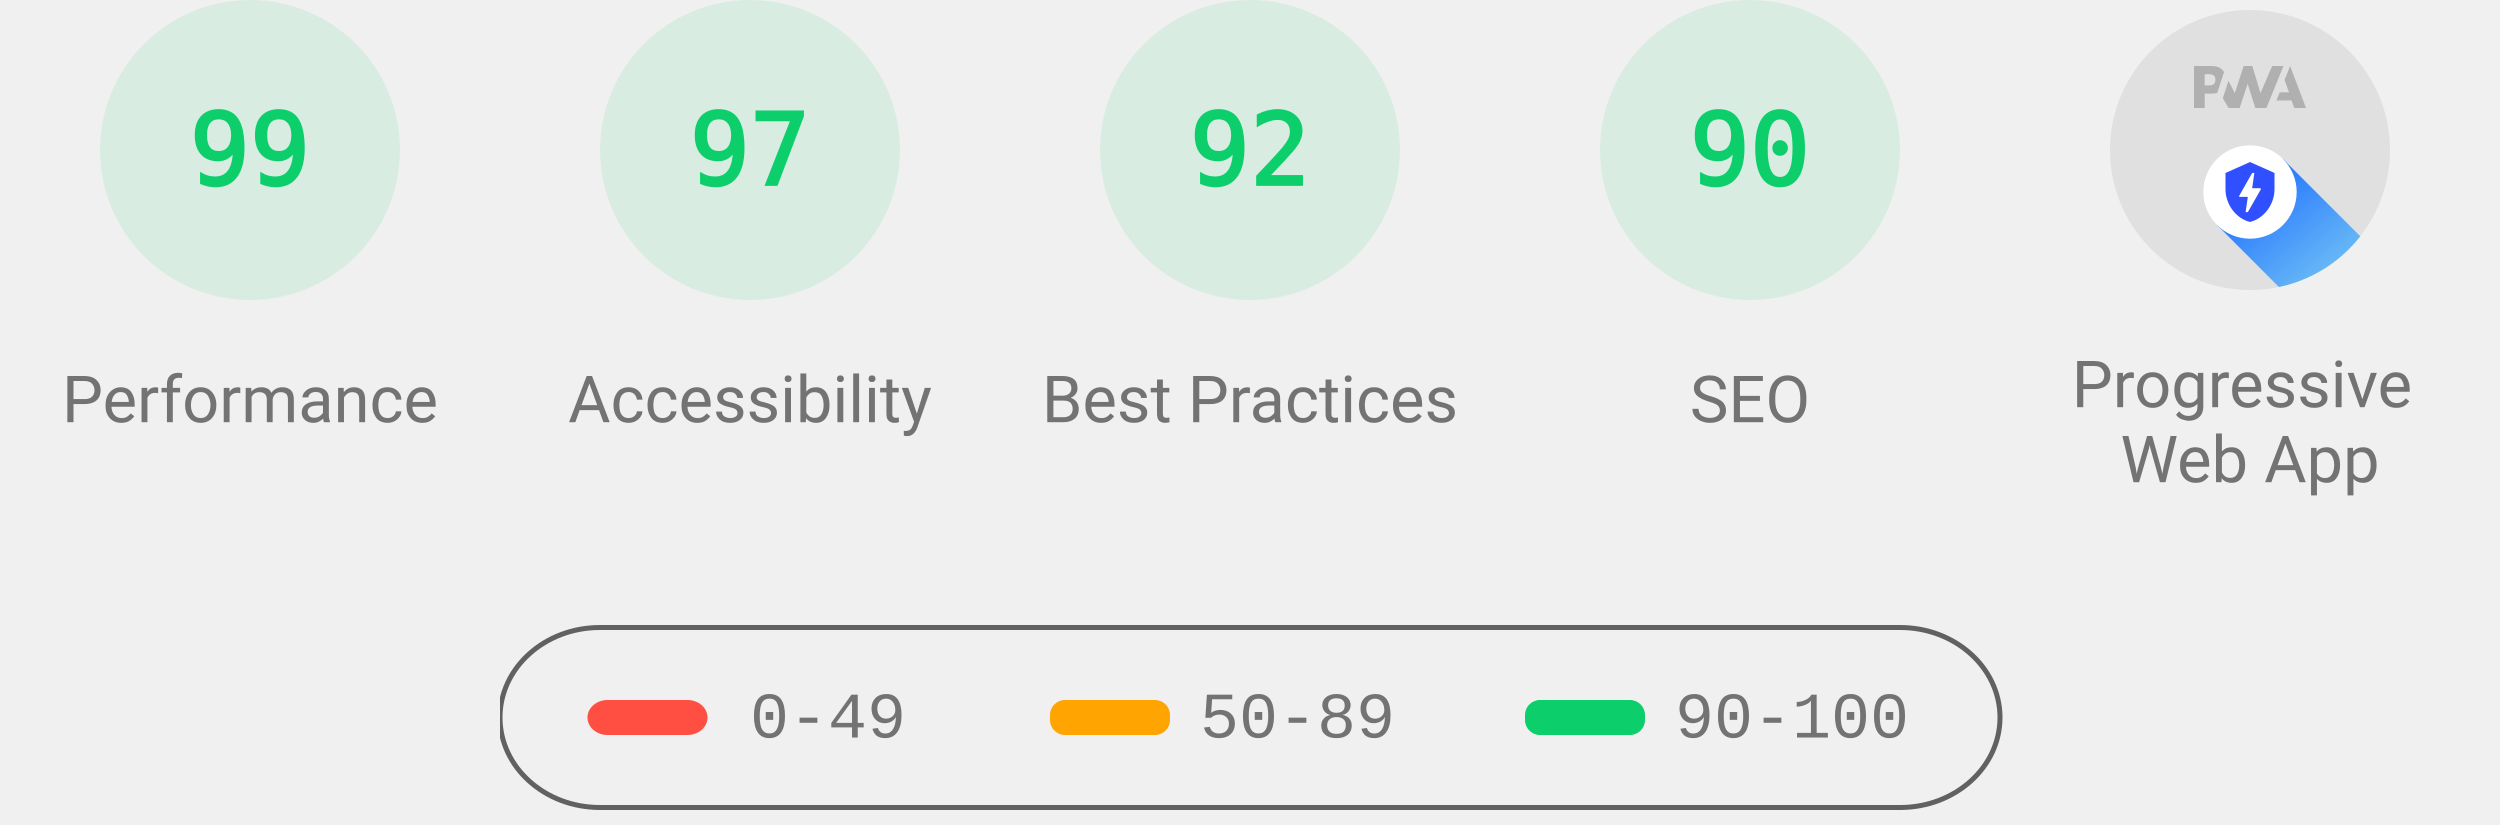
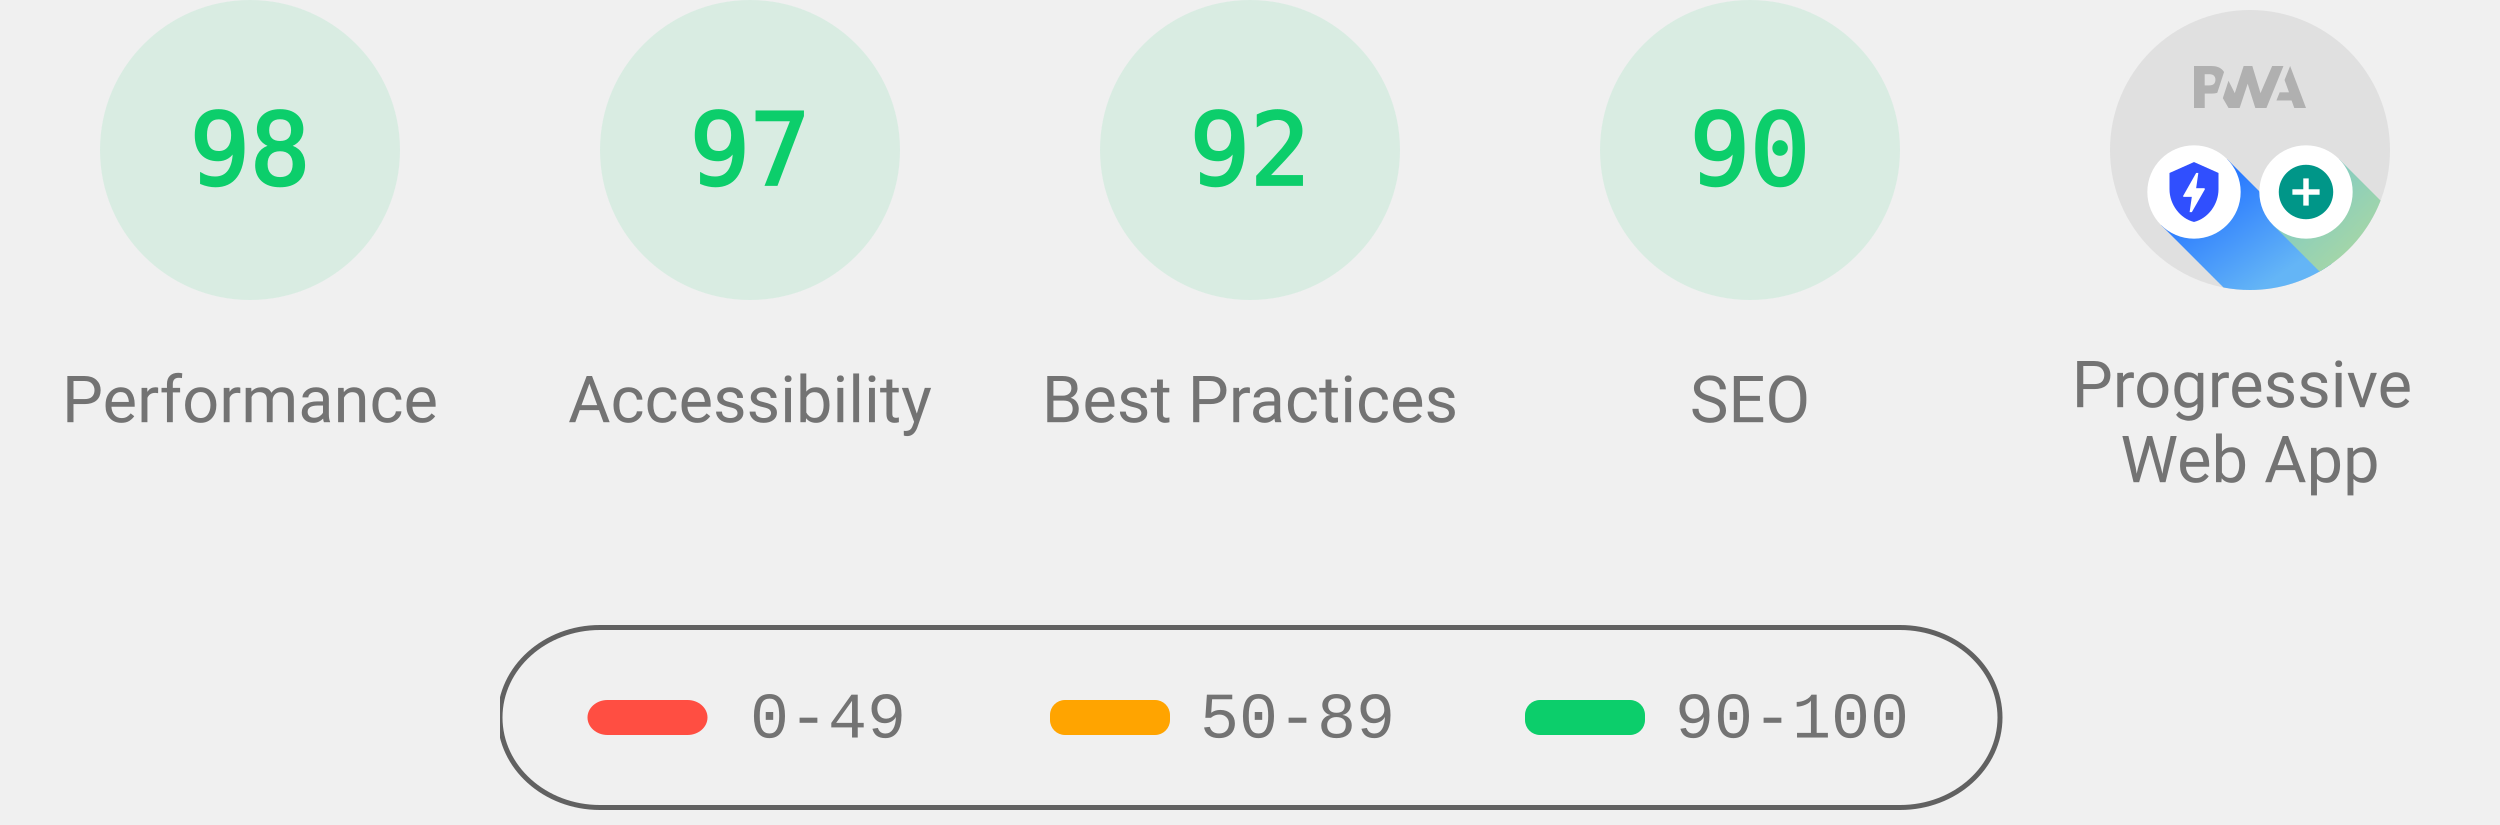
<svg xmlns="http://www.w3.org/2000/svg" class="theme--agnostic" fill="none" width="1000" height="330">
  <style>
			.gauge-base {
				opacity: 0.1
			}

			.gauge-arc {
				fill: none;
				animation-delay: 250ms;
				stroke-linecap: round;
				transform: rotate(-90deg);
				transform-origin: 100px 60px;
				animation: load-gauge 1s ease forwards
			}

			.guage-text {
				font-size: 40px;
				font-family: monospace;
				text-align: center
			}

			.guage-red {
				color: #ff4e42;
				fill: #ff4e42;
				stroke: #ff4e42
			}
			.guage-orange {
				color: #ffa400;
				fill: #ffa400;
				stroke: #ffa400
			}
			.guage-green {
				color: #0cce6b;
				fill: #0cce6b;
				stroke: #0cce6b
			}
			.theme--agnostic .guage-undefined {
				color: #5c5c5c;
				fill: #5c5c5c;
				stroke: #5c5c5c
			}
			.theme--light .guage-undefined {
				color: #1e1e1e;
				fill: #1e1e1e;
				stroke: #1e1e1e
			}
			.theme--dark .guage-undefined {
				color: #f5f5f5;
				fill: #f5f5f5;
				stroke: #f5f5f5
			}

			.guage-title {
				stroke: none;
				font-size: 26px;
				line-height: 26px;
				font-family: Roboto, Halvetica, Arial, sans-serif
			}
			.metric.guage-title {
				font-family: 'Courier New', Courier, monospace
			}
			.theme--agnostic .guage-title {
				color: #737373;
				fill: #737373
			}
			.theme--light .guage-title {
				color: #212121;
				fill: #212121
			}
			.theme--dark .guage-title {
				color: #f5f5f5;
				fill: #f5f5f5
			}

			@keyframes load-gauge {
				from {
					stroke-dasharray: 0 352.858
				}
			}
			.lh-gauge--pwa__disc {
				fill: #e0e0e0
			}
			.lh-gauge--pwa__logo {
				position: relative;
				fill: #b0b0b0
			}
			.lh-gauge--pwa__invisible {
				display: none
			}
			.lh-gauge--pwa__visible {
				display: inline
			}
			.guage-invisible {
				display: none
			}
			.lh-gauge--pwa__logo--primary-color {
				fill: #304ffe
			}
			.theme--agnostic .lh-gauge--pwa__logo--secondary-color {
				fill: #787878
			}
			.theme--light .lh-gauge--pwa__logo--secondary-color {
				fill: #3d3d3d
			}
			.theme--dark .lh-gauge--pwa__logo--secondary-color {
				fill: #d8b6b6
			}
			.theme--light #svg_2 {
				stroke: #00000022
			}
			.theme--agnostic #svg_2 {
				stroke: #616161
			}
			.theme--light #svg_2 {
				stroke: #00000022
			}
			.theme--dark #svg_2 {
				stroke: #f5f5f566
			}
		</style>
  <svg class="guage-div guage-perf guage-green" viewBox="0 0 200 200" width="200" height="200" x="0" y="0">
    <circle class="gauge-base" r="56" cx="100" cy="60" stroke-width="8" />
-     <circle class="gauge-arc guage-arc-1" r="56" cx="100" cy="60" stroke-width="8" style="stroke-dasharray: 348.339, 351.858;" />
-     <text class="guage-text" x="100px" y="60px" alignment-baseline="central" dominant-baseline="central" text-anchor="middle">99</text>
+     <circle class="gauge-arc guage-arc-1" r="56" cx="100" cy="60" stroke-width="8" style="stroke-dasharray: 344.821, 351.858;" />
+     <text class="guage-text" x="100px" y="60px" alignment-baseline="central" dominant-baseline="central" text-anchor="middle">98</text>
    <text class="guage-title" x="100px" y="160px" alignment-baseline="central" dominant-baseline="central" text-anchor="middle">Performance</text>
  </svg>,<svg class="guage-div guage-perf guage-green" viewBox="0 0 200 200" width="200" height="200" x="200" y="0">
    <circle class="gauge-base" r="56" cx="100" cy="60" stroke-width="8" />
    <circle class="gauge-arc guage-arc-1" r="56" cx="100" cy="60" stroke-width="8" style="stroke-dasharray: 341.302, 351.858;" />
    <text class="guage-text" x="100px" y="60px" alignment-baseline="central" dominant-baseline="central" text-anchor="middle">97</text>
    <text class="guage-title" x="100px" y="160px" alignment-baseline="central" dominant-baseline="central" text-anchor="middle">Accessibility</text>
  </svg>,<svg class="guage-div guage-perf guage-green" viewBox="0 0 200 200" width="200" height="200" x="400" y="0">
    <circle class="gauge-base" r="56" cx="100" cy="60" stroke-width="8" />
    <circle class="gauge-arc guage-arc-1" r="56" cx="100" cy="60" stroke-width="8" style="stroke-dasharray: 323.709, 351.858;" />
    <text class="guage-text" x="100px" y="60px" alignment-baseline="central" dominant-baseline="central" text-anchor="middle">92</text>
    <text class="guage-title" x="100px" y="160px" alignment-baseline="central" dominant-baseline="central" text-anchor="middle">Best Practices</text>
  </svg>,<svg class="guage-div guage-perf guage-green" viewBox="0 0 200 200" width="200" height="200" x="600" y="0">
    <circle class="gauge-base" r="56" cx="100" cy="60" stroke-width="8" />
    <circle class="gauge-arc guage-arc-1" r="56" cx="100" cy="60" stroke-width="8" style="stroke-dasharray: 316.672, 351.858;" />
    <text class="guage-text" x="100px" y="60px" alignment-baseline="central" dominant-baseline="central" text-anchor="middle">90</text>
    <text class="guage-title" x="100px" y="160px" alignment-baseline="central" dominant-baseline="central" text-anchor="middle">SEO</text>
  </svg>,<svg class="guage-div guage-pwa" viewBox="0 0 200 200" width="200" height="200" x="800" y="0">
    <svg viewBox="0 0 60 60" width="112" height="112" x="44" y="4">
      <defs>
        <linearGradient id="lh-gauge--pwa__check-circle__gradient-0" x1="50%" y1="0%" x2="50%" y2="100%">
          <stop stop-color="#00C852" offset="0%" />
          <stop stop-color="#009688" offset="100%" />
        </linearGradient>
        <linearGradient id="lh-gauge--pwa__installable__shadow-gradient-0" x1="76.056%" x2="24.111%" y1="82.995%" y2="24.735%">
          <stop stop-color="#A5D6A7" offset="0%" />
          <stop stop-color="#80CBC4" offset="100%" />
        </linearGradient>
        <linearGradient id="lh-gauge--pwa__fast-reliable__shadow-gradient-0" x1="76.056%" y1="82.995%" x2="25.678%" y2="26.493%">
          <stop stop-color="#64B5F6" offset="0%" />
          <stop stop-color="#2979FF" offset="100%" />
        </linearGradient>
        <g id="lh-gauge--pwa__fast-reliable-badge-0">
          <circle fill="#FFFFFF" cx="10" cy="10" r="10" />
          <path fill="#304FFE" d="M10 3.58l5.25 2.34v3.5c0 3.23-2.24 6.26-5.25 7-3.01-.74-5.25-3.77-5.25-7v-3.5L10 3.58zm-.47 10.74l2.76-4.83.03-.07c.04-.08 0-.24-.22-.24h-1.64l.47-3.26h-.47l-2.7 4.77c-.02.01.05-.1-.04.05-.09.16-.1.31.18.31h1.63l-.47 3.27h.47z" />
        </g>
        <g id="lh-gauge--pwa__installable-badge-0">
          <circle fill="#FFFFFF" cx="10" cy="10" r="10" />
          <path fill="#009688" d="M10 4.167A5.835 5.835 0 0 0 4.167 10 5.835 5.835 0 0 0 10 15.833 5.835 5.835 0 0 0 15.833 10 5.835 5.835 0 0 0 10 4.167zm2.917 6.416h-2.334v2.334H9.417v-2.334H7.083V9.417h2.334V7.083h1.166v2.334h2.334v1.166z" />
        </g>
      </defs>
      <g stroke="none" fill-rule="nonzero">
        <circle class="lh-gauge--pwa__disc" cx="30" cy="30" r="30" />
        <g class="lh-gauge--pwa__logo">
          <path d="M35.66 19.39l.7-1.75h2L37.4 15 38.6 12l3.4 9h-2.51l-.58-1.61z" />
          <path d="M33.52 21l3.65-9h-2.42l-2.5 5.82L30.5 12h-1.86l-1.9 5.82-1.35-2.65-1.21 3.72L25.4 21h2.38l1.72-5.2 1.64 5.2z" />
          <path fill-rule="nonzero" d="M20.3 17.91h1.48c.45 0 .85-.05 1.2-.15l.39-1.18 1.07-3.3a2.64 2.64 0 0 0-.28-.37c-.55-.6-1.36-.91-2.42-.91H18v9h2.3V17.9zm1.96-3.84c.22.22.33.5.33.87 0 .36-.1.65-.29.87-.2.23-.59.35-1.15.35h-.86v-2.41h.87c.52 0 .89.1 1.1.32z" />
        </g>
        <rect class="lh-gauge--pwa__component lh-gauge--pwa__na-line lh-gauge--pwa__invisible" fill="#FFFFFF" x="20" y="32" width="20" height="4" rx="2" />
-         <g class="lh-gauge--pwa__component lh-gauge--pwa__fast-reliable-badge lh-gauge--pwa__visible" transform="translate(20, 29)">
+         <g class="lh-gauge--pwa__component lh-gauge--pwa__fast-reliable-badge lh-gauge--pwa__invisible" transform="translate(20, 29)">
          <path fill="url(#lh-gauge--pwa__fast-reliable__shadow-gradient-0)" d="M33.63 19.49A30 30 0 0 1 16.2 30.36L3 17.14 17.14 3l16.49 16.49z" />
          <use href="#lh-gauge--pwa__fast-reliable-badge-0" />
        </g>
        <g class="lh-gauge--pwa__component lh-gauge--pwa__installable-badge lh-gauge--pwa__invisible" transform="translate(20, 29)">
          <path fill="url(#lh-gauge--pwa__installable__shadow-gradient-0)" d="M33.629 19.487c-4.272 5.453-10.391 9.39-17.415 10.869L3 17.142 17.142 3 33.63 19.487z" />
          <use href="#lh-gauge--pwa__installable-badge-0" />
        </g>
-         <g class="lh-gauge--pwa__component lh-gauge--pwa__fast-reliable-installable-badges lh-gauge--pwa__invisible">
+         <g class="lh-gauge--pwa__component lh-gauge--pwa__fast-reliable-installable-badges lh-gauge--pwa__visible">
          <g transform="translate(8, 29)">
            <path fill="url(#lh-gauge--pwa__fast-reliable__shadow-gradient-0)" d="M16.321 30.463L3 17.143 17.142 3l22.365 22.365A29.864 29.864 0 0 1 22 31c-1.942 0-3.84-.184-5.679-.537z" />
            <use href="#lh-gauge--pwa__fast-reliable-badge-0" />
          </g>
          <g transform="translate(32, 29)">
            <path fill="url(#lh-gauge--pwa__installable__shadow-gradient-0)" d="M25.982 11.84a30.107 30.107 0 0 1-13.08 15.203L3 17.143 17.142 3l8.84 8.84z" />
            <use href="#lh-gauge--pwa__installable-badge-0" />
          </g>
        </g>
        <g class="lh-gauge--pwa__component lh-gauge--pwa__check-circle lh-gauge--pwa__invisible" transform="translate(18, 28)">
          <circle fill="#FFFFFF" cx="12" cy="12" r="12" />
          <path fill="url(#lh-gauge--pwa__check-circle__gradient-0)" d="M12 2a10 10 0 1 0 0 20 10 10 0 0 0 0-20zm-2 15l-5-5 1.41-1.41L10 14.17l7.59-7.59L19 8l-9 9z" />
        </g>
      </g>
    </svg>
    <text class="guage-title" y="160px" alignment-baseline="central" dominant-baseline="central" text-anchor="middle">
      <tspan x="100px" dy="-6px">Progressive</tspan>
      <tspan x="100px" dy="30px">Web App</tspan>
    </text>
  </svg>
  <svg width="604" height="76" x="200" y="250">
    <g>
      <rect fill="none" id="canvas_background" height="80" width="604" y="-1" x="-1" />
      <g display="none" overflow="visible" y="0" x="0" height="100%" width="100%" id="canvasGrid">
        <rect fill="url(#gridpattern)" stroke-width="0" y="0" x="0" height="100%" width="100%" />
      </g>
    </g>
    <g>
      <rect fill-opacity="0" stroke-width="2" rx="40" id="svg_2" height="72" width="600" y="1" x="0" fill="#000000" />
      <rect stroke="#000" rx="8" id="svg_3" height="14" width="48" y="30" x="35" stroke-opacity="null" stroke-width="0" fill="#ff4e42" />
      <rect stroke="#000" rx="6" id="svg_4" height="14" width="48" y="30" x="220" stroke-opacity="null" stroke-width="0" fill="#ffa400" />
      <rect stroke="#000" rx="6" id="svg_5" height="14" width="48" y="30" x="410" stroke-opacity="null" stroke-width="0" fill="#0cce6b" />
      <text class="metric guage-title" xml:space="preserve" text-anchor="start" font-size="26" id="svg_6" y="45" x="100" stroke-opacity="null" stroke-width="0" stroke="#000">0-49</text>
      <text class="metric guage-title" xml:space="preserve" text-anchor="start" font-size="26" id="svg_7" y="45" x="280" stroke-opacity="null" stroke-width="0" stroke="#000">50-89</text>
      <text class="metric guage-title" xml:space="preserve" text-anchor="start" font-size="26" id="svg_8" y="45" x="470" stroke-opacity="null" stroke-width="0" stroke="#000">90-100</text>
    </g>
  </svg>
</svg>
